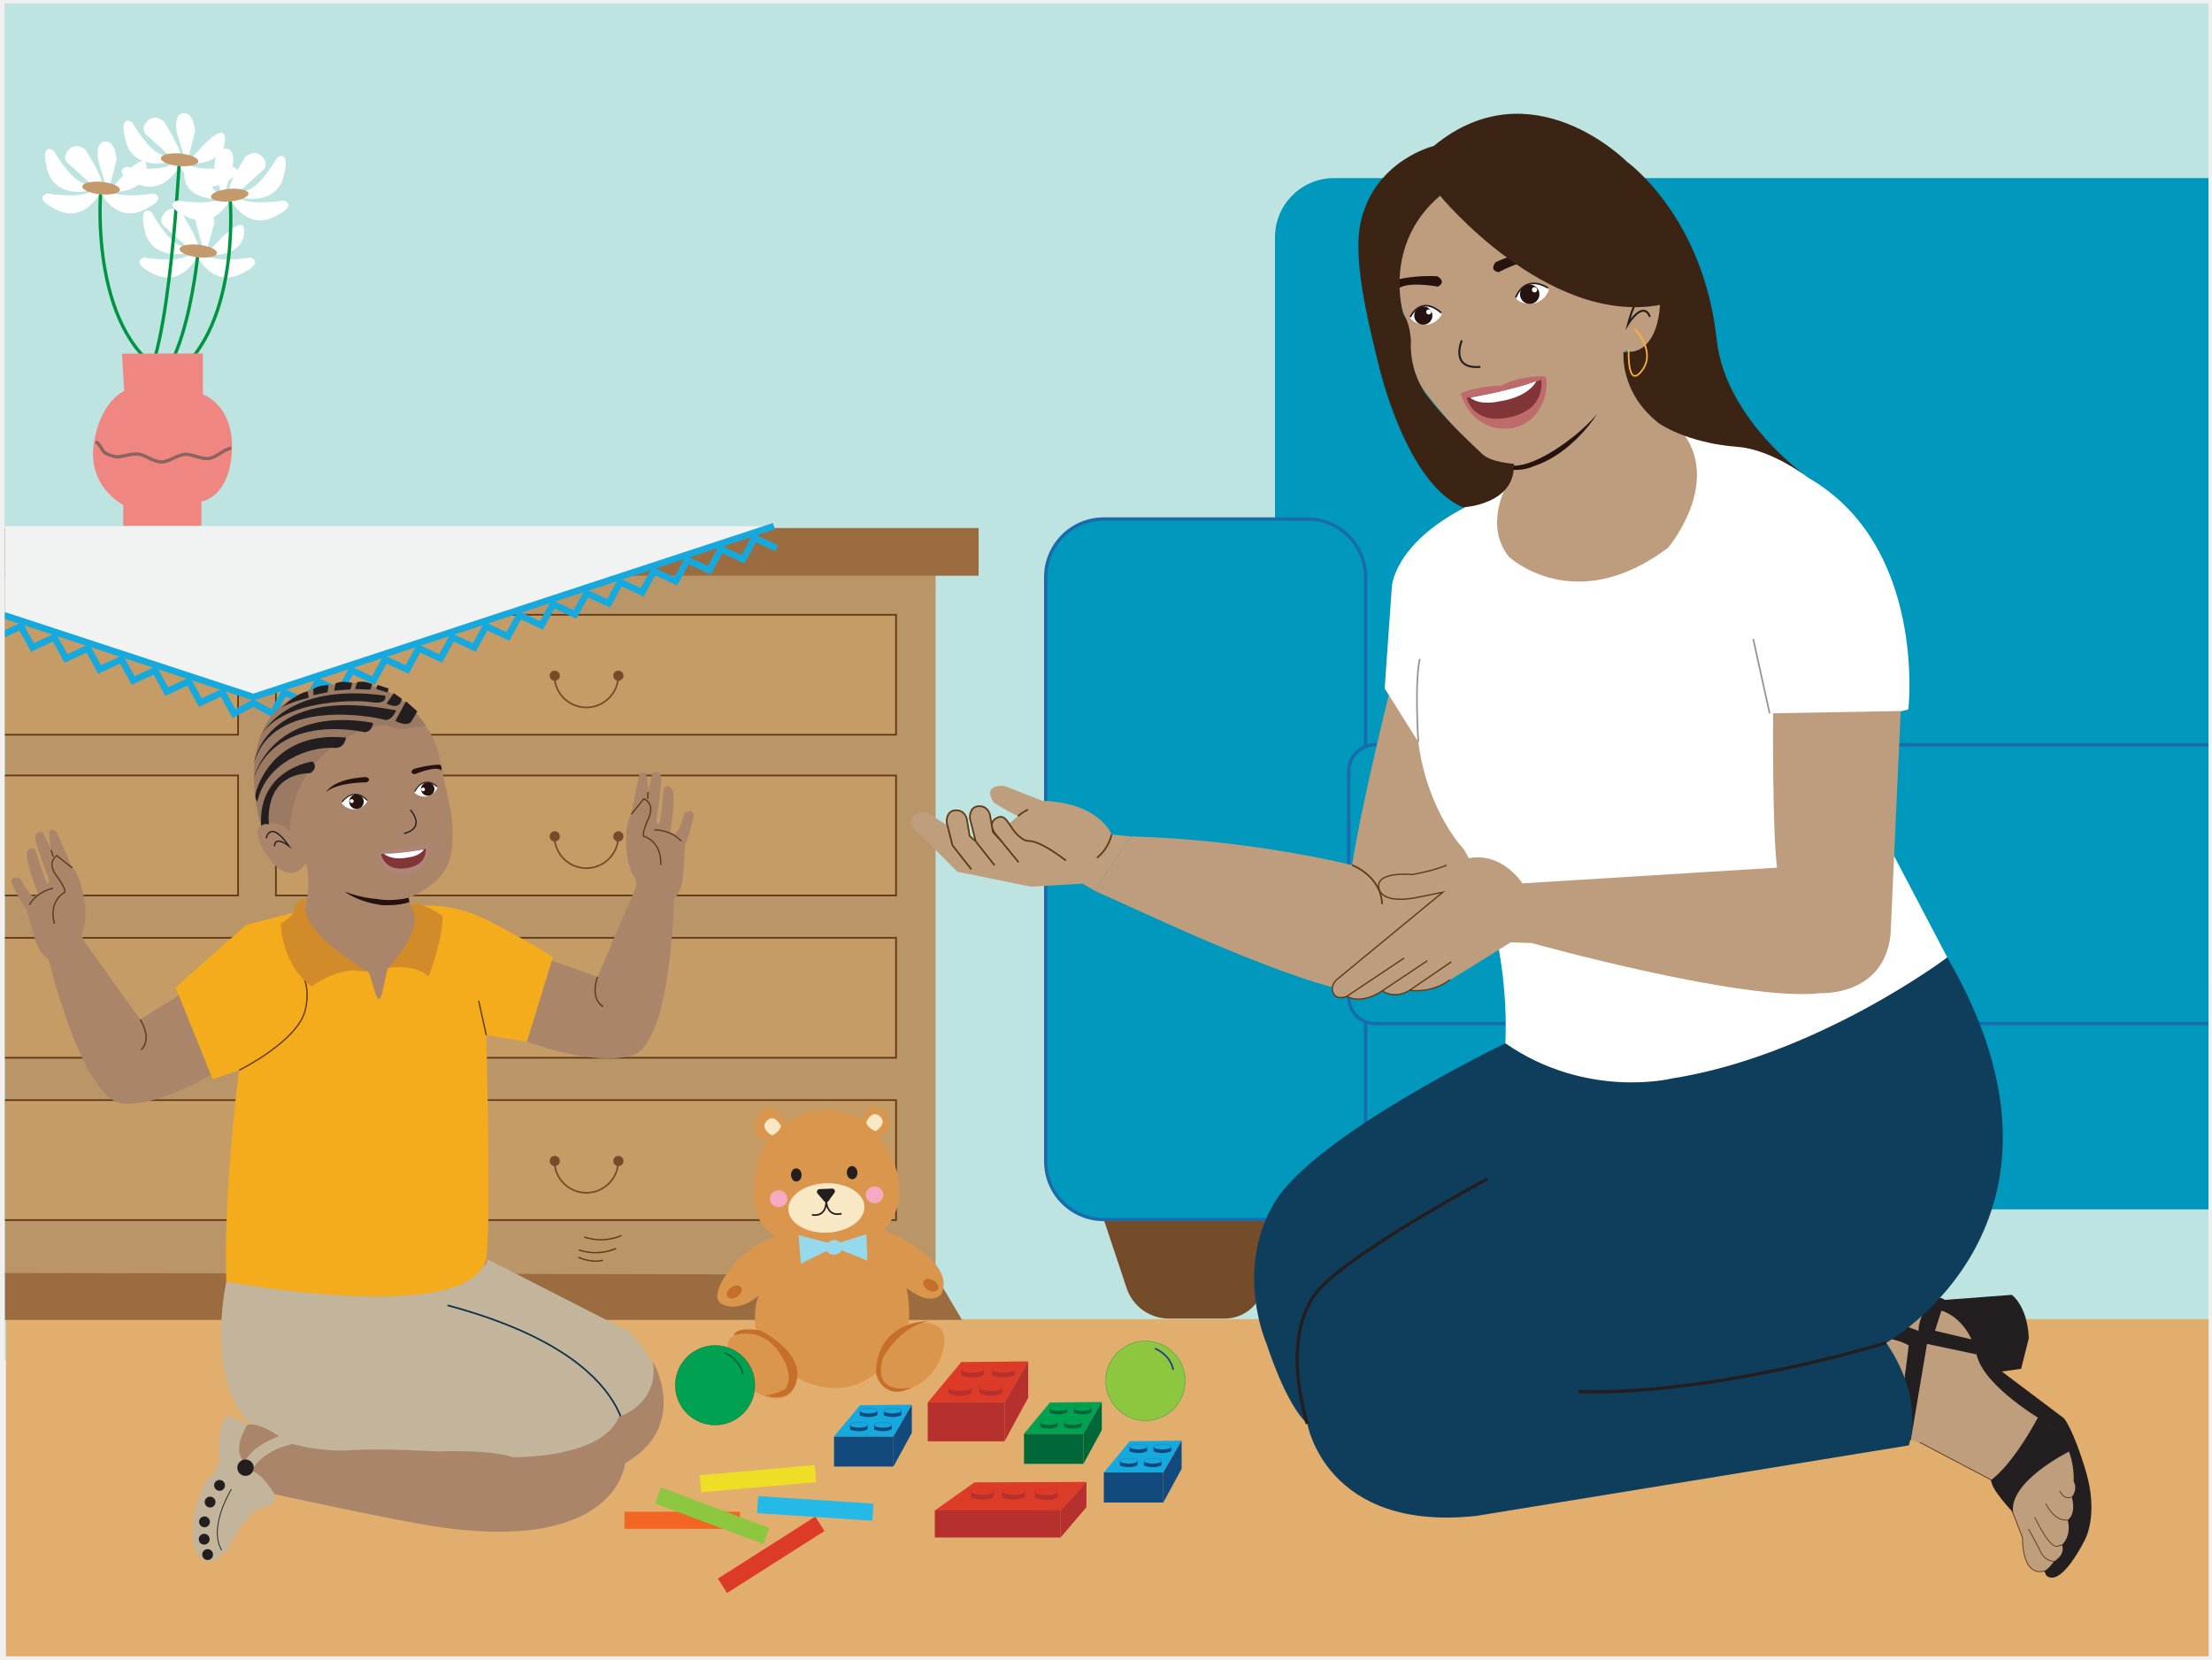
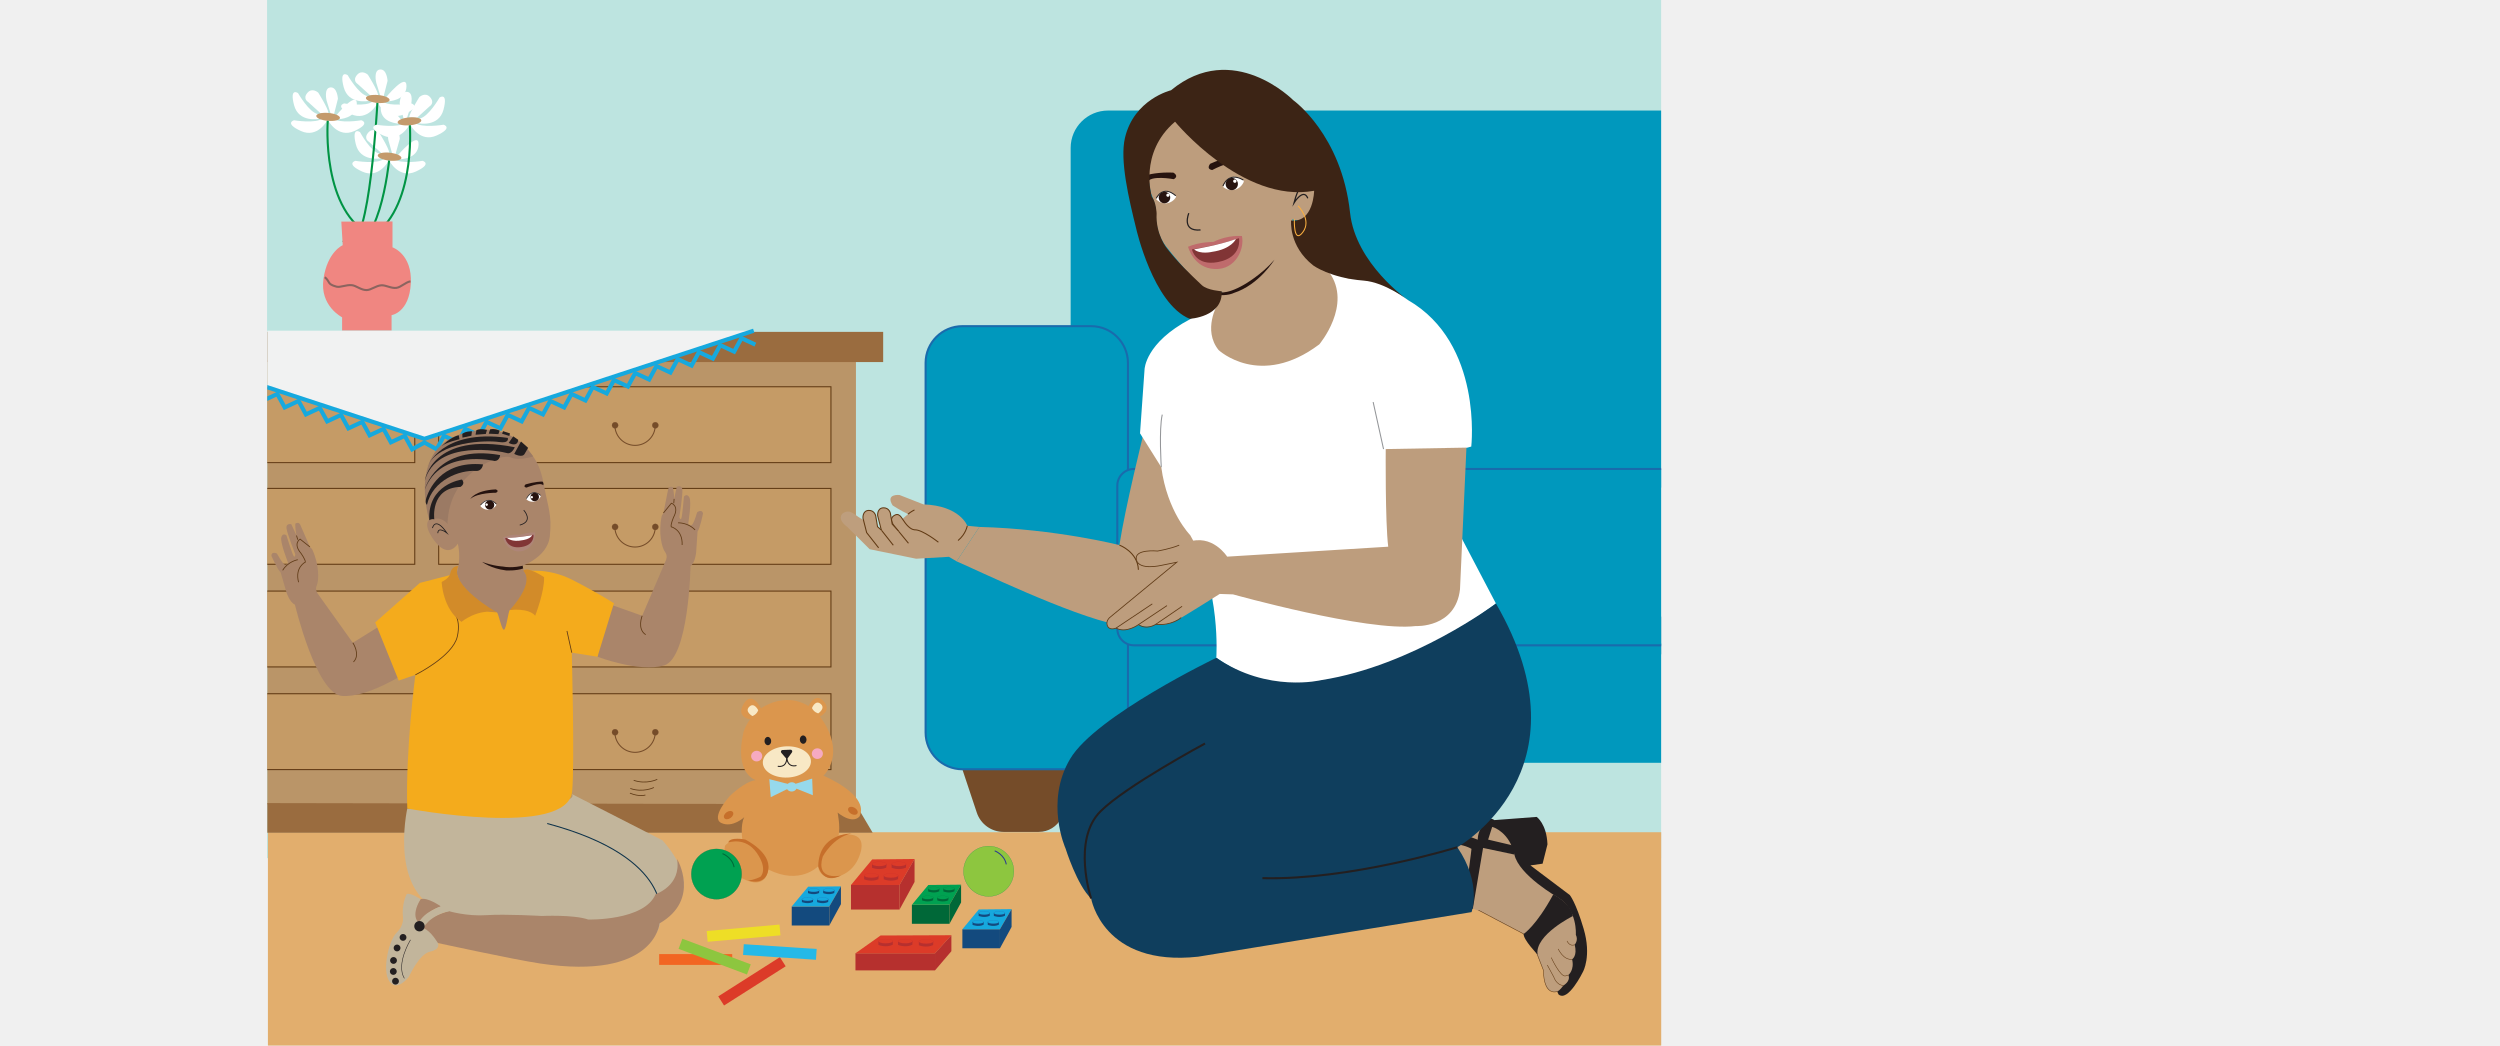
- <svg xmlns="http://www.w3.org/2000/svg" id="Layer_1" data-name="Layer 1" viewBox="252.71 -2.00 1338.52 1004.23">
+ <svg xmlns="http://www.w3.org/2000/svg" id="Layer_1" data-name="Layer 1" viewBox="0 0 2391.61 1000.23">
  <defs>
    <style>
      .cls-1, .cls-2, .cls-3, .cls-4, .cls-5, .cls-6, .cls-7, .cls-8, .cls-9, .cls-10, .cls-11, .cls-12, .cls-13, .cls-14, .cls-15, .cls-16, .cls-17, .cls-18 {
        fill: none;
      }

      .cls-19 {
        clip-path: url(#clippath);
      }

      .cls-2 {
        stroke: #603b17;
      }

      .cls-2, .cls-3 {
        stroke-width: .8px;
      }

      .cls-2, .cls-3, .cls-20, .cls-21, .cls-22, .cls-23, .cls-4, .cls-5, .cls-24, .cls-25, .cls-26, .cls-27, .cls-6, .cls-7, .cls-8, .cls-9, .cls-10, .cls-11, .cls-12, .cls-13, .cls-14, .cls-15, .cls-16, .cls-28, .cls-17, .cls-29, .cls-30, .cls-18 {
        stroke-miterlimit: 10;
      }

      .cls-3, .cls-4, .cls-5, .cls-6, .cls-11, .cls-17 {
        stroke: #231f20;
      }

      .cls-31 {
        fill: #f4ab1c;
      }

      .cls-32 {
        fill: #f8e8c5;
      }

      .cls-33, .cls-21, .cls-28 {
        fill: #00a151;
      }

      .cls-34 {
        fill: #006087;
      }

      .cls-35 {
        fill: #006838;
      }

      .cls-36, .cls-20, .cls-24 {
        fill: #0098bd;
      }

      .cls-37 {
        fill: #eede26;
      }

      .cls-38 {
        fill: #f26522;
      }

      .cls-39 {
        fill: #f6aac1;
      }

      .cls-40 {
        fill: #fff;
      }

      .cls-41 {
        fill: #f1f2f2;
      }

      .cls-42 {
        fill: #f08681;
      }

      .cls-43 {
        fill: #813536;
      }

      .cls-44 {
        fill: #9a6c3f;
      }

      .cls-45 {
        fill: #96d9ec;
      }

      .cls-46 {
        fill: #b6302e;
      }

      .cls-47 {
        fill: #c2b59b;
      }

      .cls-48, .cls-22 {
        fill: #8dc63f;
      }

      .cls-49 {
        fill: #ba9568;
      }

      .cls-50 {
        fill: #ae8578;
      }

      .cls-51, .cls-27 {
        fill: #be9e7d;
      }

      .cls-52 {
        fill: #bde4e0;
      }

      .cls-53, .cls-26 {
        fill: #bd9d7d;
      }

      .cls-54 {
        fill: #aa856a;
      }

      .cls-55 {
        fill: #bf6b6c;
      }

      .cls-56 {
        fill: #c66f2b;
      }

      .cls-57 {
        fill: #d28b29;
      }

      .cls-58 {
        fill: #c49a6c;
      }

      .cls-59 {
        fill: #db964d;
      }

      .cls-60, .cls-30 {
        fill: #dc3b28;
      }

      .cls-61 {
        fill: #e2ae6d;
      }

      .cls-62 {
        fill: #134a7e;
      }

      .cls-63 {
        fill: #231f20;
      }

      .cls-64 {
        fill: #0f3e5d;
      }

      .cls-65, .cls-29 {
        fill: #16a9de;
      }

      .cls-66 {
        fill: #9b7a64;
      }

      .cls-67 {
        fill: #3c2415;
      }

      .cls-68 {
        fill: #25b9e7;
      }

      .cls-69, .cls-23 {
        fill: #754c29;
      }

      .cls-70 {
        fill: #26130f;
      }

      .cls-20, .cls-24 {
        stroke: #196bac;
      }

      .cls-20, .cls-6, .cls-7, .cls-8 {
        stroke-width: 2px;
      }

      .cls-21, .cls-22, .cls-23 {
        stroke-width: .2px;
      }

      .cls-21, .cls-12, .cls-28 {
        stroke: #006838;
      }

      .cls-22, .cls-8 {
        stroke: #009444;
      }

      .cls-23, .cls-16 {
        stroke: #754c29;
      }

      .cls-71 {
        clip-path: url(#clippath-1);
      }

      .cls-4 {
        stroke-width: .7px;
      }

      .cls-5 {
        stroke-linecap: round;
      }

      .cls-5, .cls-18 {
        stroke-width: .5px;
      }

      .cls-25 {
        fill: #c59b66;
      }

      .cls-25, .cls-27, .cls-18 {
        stroke: #603913;
      }

      .cls-26, .cls-13 {
        stroke: #939598;
      }

      .cls-7 {
        stroke: #8b645f;
      }

      .cls-9 {
        stroke: #16a9de;
        stroke-width: 4px;
      }

      .cls-10 {
        stroke: #0c3149;
      }

      .cls-14 {
        stroke: #fbb040;
      }

      .cls-15 {
        stroke: #2b3990;
      }

      .cls-28, .cls-29, .cls-30 {
        stroke-width: .1px;
      }

      .cls-17 {
        stroke-width: 1.2px;
      }

      .cls-29 {
        stroke: #2e3192;
      }

      .cls-30 {
        stroke: #be1e2d;
      }
    </style>
    <clipPath id="clippath">
      <rect class="cls-1" x="255.73" y="302.98" width="602.68" height="507.35" />
    </clipPath>
    <clipPath id="clippath-1">
      <rect class="cls-1" x="828.92" y="62.09" width="760.18" height="758.85" />
    </clipPath>
  </defs>
  <rect class="cls-52" x="255.49" width="1333.62" height="820.94" />
  <rect class="cls-61" x="256.3" y="796.14" width="1332.89" height="204.09" />
  <rect class="cls-1" x="540.79" y="315.62" width="309.87" height="481.03" />
  <g class="cls-19">
    <g>
      <rect class="cls-49" x=".19" y="344.58" width="818.64" height="424.83" />
      <rect class="cls-44" x="0" y="317.5" width="844.88" height="28.86" />
      <polygon class="cls-44" points=".04 796.65 834.86 796.65 818.67 769.29 .04 767.79 .04 796.65" />
      <rect class="cls-25" x="21.53" y="369.99" width="375.25" height="72.58" />
      <path class="cls-16" d="M228.72,406.73c0,10.68-8.66,19.33-19.33,19.33-10.68,0-19.33-8.66-19.33-19.33" />
      <circle class="cls-23" cx="190.26" cy="406.83" r="2.98" />
      <circle class="cls-23" cx="228.76" cy="406.83" r="2.98" />
      <rect class="cls-25" x="419.67" y="369.99" width="375.25" height="72.58" />
      <path class="cls-16" d="M626.86,406.73c0,10.68-8.66,19.33-19.33,19.33-10.68,0-19.33-8.66-19.33-19.33" />
      <circle class="cls-23" cx="588.4" cy="406.83" r="2.98" />
      <path class="cls-23" d="M629.88,406.83c0,1.64-1.33,2.98-2.98,2.98s-2.98-1.33-2.98-2.98c0-1.64,1.33-2.98,2.98-2.98s2.98,1.33,2.98,2.98Z" />
      <rect class="cls-25" x="21.53" y="467.24" width="375.25" height="72.58" />
      <path class="cls-16" d="M228.72,503.98c0,10.68-8.66,19.33-19.33,19.33-10.68,0-19.33-8.66-19.33-19.33" />
      <path class="cls-23" d="M193.23,504.07c0,1.64-1.33,2.98-2.98,2.98s-2.98-1.33-2.98-2.98c0-1.64,1.33-2.98,2.98-2.98,1.64,0,2.98,1.33,2.98,2.98Z" />
      <path class="cls-23" d="M231.73,504.07c0,1.64-1.33,2.98-2.98,2.98-1.64,0-2.98-1.33-2.98-2.98,0-1.64,1.33-2.98,2.98-2.98s2.98,1.33,2.98,2.98Z" />
      <rect class="cls-25" x="419.67" y="467.24" width="375.25" height="72.58" />
      <path class="cls-16" d="M626.86,503.98c0,10.68-8.66,19.33-19.33,19.33-10.68,0-19.33-8.66-19.33-19.33" />
      <path class="cls-23" d="M591.37,504.07c0,1.64-1.33,2.98-2.98,2.98-1.64,0-2.98-1.33-2.98-2.98,0-1.64,1.33-2.98,2.98-2.98s2.98,1.33,2.98,2.98Z" />
      <circle class="cls-23" cx="626.9" cy="504.07" r="2.98" />
      <rect class="cls-25" x="21.53" y="565.45" width="375.25" height="72.58" />
      <path class="cls-16" d="M228.72,602.19c0,10.68-8.66,19.33-19.33,19.33s-19.33-8.66-19.33-19.33" />
      <circle class="cls-23" cx="190.26" cy="602.28" r="2.98" />
      <path class="cls-23" d="M231.73,602.28c0,1.64-1.33,2.98-2.98,2.98-1.64,0-2.98-1.33-2.98-2.98s1.33-2.98,2.98-2.98,2.98,1.33,2.98,2.98Z" />
      <rect class="cls-25" x="419.67" y="565.45" width="375.25" height="72.58" />
      <path class="cls-16" d="M626.86,602.19c0,10.68-8.66,19.33-19.33,19.33-10.68,0-19.33-8.66-19.33-19.33" />
      <path class="cls-23" d="M591.37,602.28c0,1.64-1.33,2.98-2.98,2.98s-2.98-1.33-2.98-2.98,1.33-2.98,2.98-2.98,2.98,1.33,2.98,2.98Z" />
      <circle class="cls-23" cx="626.9" cy="602.28" r="2.98" />
      <rect class="cls-25" x="21.53" y="663.65" width="375.25" height="72.58" />
      <path class="cls-16" d="M228.72,700.39c0,10.68-8.66,19.33-19.33,19.33s-19.33-8.66-19.33-19.33" />
      <circle class="cls-23" cx="190.26" cy="700.49" r="2.98" />
      <path class="cls-23" d="M231.73,700.49c0,1.64-1.33,2.98-2.98,2.98-1.64,0-2.98-1.33-2.98-2.98,0-1.64,1.33-2.98,2.98-2.98,1.64,0,2.98,1.33,2.98,2.98Z" />
      <rect class="cls-25" x="419.67" y="663.65" width="375.25" height="72.58" />
      <path class="cls-16" d="M626.86,700.39c0,10.68-8.66,19.33-19.33,19.33-10.68,0-19.33-8.66-19.33-19.33" />
      <path class="cls-23" d="M591.37,700.49c0,1.64-1.33,2.98-2.98,2.98s-2.98-1.33-2.98-2.98,1.33-2.98,2.98-2.98,2.98,1.33,2.98,2.98Z" />
      <path class="cls-23" d="M629.88,700.49c0,1.64-1.33,2.98-2.98,2.98-1.64,0-2.98-1.33-2.98-2.98s1.33-2.98,2.98-2.98c1.64,0,2.98,1.33,2.98,2.98Z" />
    </g>
    <polygon class="cls-41" points="405.99 419.79 90.94 316.35 721.05 316.35 405.99 419.79" />
    <polyline class="cls-9" points="721.05 316.35 405.99 419.79 90.94 316.35" />
    <polyline class="cls-9" points="722.61 329.69 709.33 323.52 702.29 336.36 689.01 330.2 681.96 343.03 668.68 336.87 661.64 349.71 648.36 343.54 641.32 356.38 628.03 350.21 620.99 363.05 607.71 356.89 600.67 369.72 587.39 363.56 580.35 376.39 567.07 370.23 560.03 383.07 546.75 376.9 539.7 389.74 526.42 383.58 519.38 396.41 506.1 390.25 499.05 403.09 485.77 396.92 478.72 409.76 465.44 403.6 458.4 416.44 445.11 410.27 438.06 423.11 424.78 416.95 417.73 429.79 405.99 423.38 394.27 429.79 387.23 416.95 373.95 423.12 366.91 410.28 353.63 416.45 346.58 403.61 333.3 409.77 326.26 396.94 312.98 403.1 305.93 390.26 292.65 396.43 285.62 383.59 272.34 389.76 265.3 376.92 252.01 383.09 244.97 370.25 231.69 376.41 224.65 363.58 211.37 369.74 204.32 356.9 191.04 363.07 183.99 350.23 170.71 356.39 163.66 343.55 150.38 349.72 143.34 336.88 130.06 343.04 123.01 330.2 109.72 336.37 102.67 323.53 89.38 329.69" />
  </g>
  <g>
    <rect class="cls-46" x="814.1" y="846.57" width="46.45" height="23.54" />
    <polygon class="cls-60" points="814.1 846.6 860.55 846.6 874.9 821.74 834.39 822.15 814.1 846.6" />
    <polygon class="cls-46" points="860.55 846.57 874.9 821.74 874.9 843.73 860.55 870.11 860.55 846.57" />
    <path class="cls-46" d="M826.65,837.64v3.55s6.98,3.02,13.69-.11l.17-3.44h-13.87Z" />
    <ellipse class="cls-30" cx="833.58" cy="837.64" rx="6.93" ry="2.1" />
    <path class="cls-46" d="M845.43,837.64v3.55s6.98,3.02,13.69-.11l.17-3.44h-13.87Z" />
    <ellipse class="cls-30" cx="852.36" cy="837.64" rx="6.93" ry="2.1" />
    <path class="cls-46" d="M834.2,826.56v3.55s6.98,3.02,13.69-.11l.17-3.44h-13.87Z" />
    <ellipse class="cls-30" cx="841.13" cy="826.56" rx="6.93" ry="2.1" />
    <path class="cls-46" d="M852.98,826.56v3.55s6.98,3.02,13.69-.11l.17-3.44h-13.87Z" />
    <ellipse class="cls-30" cx="859.92" cy="826.56" rx="6.93" ry="2.1" />
  </g>
  <g>
    <rect class="cls-46" x="818.37" y="911.93" width="76.11" height="16.38" />
    <polygon class="cls-60" points="818.37 911.95 894.48 911.95 910.14 894.66 842.37 894.94 818.37 911.95" />
    <polygon class="cls-46" points="894.48 911.93 910.14 894.66 910.14 909.95 894.48 928.3 894.48 911.93" />
    <path class="cls-46" d="M840.32,900.39v3.55s6.98,3.02,13.69-.11l.17-3.44h-13.87Z" />
    <ellipse class="cls-30" cx="847.25" cy="900.39" rx="6.93" ry="2.1" />
    <path class="cls-46" d="M859.1,900.39v3.55s6.98,3.02,13.69-.11l.17-3.44h-13.87Z" />
    <ellipse class="cls-30" cx="866.03" cy="900.39" rx="6.93" ry="2.1" />
    <path class="cls-46" d="M879,900.7v3.55s6.98,3.02,13.69-.11l.17-3.44h-13.87Z" />
    <ellipse class="cls-30" cx="885.94" cy="900.7" rx="6.93" ry="2.1" />
  </g>
  <g>
    <rect class="cls-62" x="757.41" y="867.15" width="35.96" height="18.22" />
    <polygon class="cls-65" points="757.41 867.17 793.37 867.17 804.48 847.93 773.12 848.24 757.41 867.17" />
    <polygon class="cls-62" points="793.37 867.15 804.48 847.93 804.48 864.95 793.37 885.37 793.37 867.15" />
    <path class="cls-62" d="M767.12,860.24v2.75s5.4,2.34,10.6-.09l.14-2.66h-10.73Z" />
    <ellipse class="cls-29" cx="772.49" cy="860.24" rx="5.37" ry="1.63" />
    <path class="cls-62" d="M781.66,860.24v2.75s5.4,2.34,10.6-.09l.14-2.66h-10.73Z" />
    <ellipse class="cls-29" cx="787.03" cy="860.24" rx="5.37" ry="1.63" />
    <path class="cls-62" d="M772.97,851.65v2.75s5.4,2.34,10.6-.09l.14-2.66h-10.73Z" />
    <ellipse class="cls-29" cx="778.34" cy="851.65" rx="5.37" ry="1.63" />
    <path class="cls-62" d="M787.51,851.65v2.75s5.4,2.34,10.6-.09l.14-2.66h-10.73Z" />
    <ellipse class="cls-29" cx="792.88" cy="851.65" rx="5.37" ry="1.63" />
  </g>
  <g>
    <rect class="cls-62" x="920.65" y="888.94" width="35.96" height="18.22" />
    <polygon class="cls-65" points="920.65 888.95 956.61 888.95 967.73 869.71 936.36 870.03 920.65 888.95" />
    <polygon class="cls-62" points="956.61 888.94 967.73 869.71 967.73 886.73 956.61 907.16 956.61 888.94" />
    <path class="cls-62" d="M930.37,882.02v2.75s5.4,2.34,10.6-.09l.14-2.66h-10.73Z" />
    <ellipse class="cls-29" cx="935.73" cy="882.02" rx="5.37" ry="1.63" />
    <path class="cls-62" d="M944.91,882.02v2.75s5.4,2.34,10.6-.09l.14-2.66h-10.73Z" />
    <ellipse class="cls-29" cx="950.27" cy="882.02" rx="5.37" ry="1.63" />
    <path class="cls-62" d="M936.21,873.44v2.75s5.4,2.34,10.6-.09l.14-2.66h-10.73Z" />
    <ellipse class="cls-29" cx="941.58" cy="873.44" rx="5.37" ry="1.63" />
    <path class="cls-62" d="M950.75,873.44v2.75s5.4,2.34,10.6-.09l.14-2.66h-10.73Z" />
    <ellipse class="cls-29" cx="956.12" cy="873.44" rx="5.37" ry="1.63" />
  </g>
  <g>
    <rect class="cls-35" x="872.35" y="865.52" width="35.96" height="18.22" />
    <polygon class="cls-33" points="872.35 865.54 908.31 865.54 919.42 846.3 888.05 846.61 872.35 865.54" />
    <polygon class="cls-35" points="908.31 865.52 919.42 846.3 919.42 863.32 908.31 883.75 908.31 865.52" />
    <path class="cls-35" d="M882.06,858.61v2.75s5.4,2.34,10.6-.09l.14-2.66h-10.73Z" />
    <ellipse class="cls-28" cx="887.43" cy="858.61" rx="5.37" ry="1.63" />
    <path class="cls-35" d="M896.6,858.61v2.75s5.4,2.34,10.6-.09l.14-2.66h-10.73Z" />
    <ellipse class="cls-28" cx="901.97" cy="858.61" rx="5.37" ry="1.63" />
    <path class="cls-35" d="M887.91,850.03v2.75s5.4,2.34,10.6-.09l.14-2.66h-10.73Z" />
    <ellipse class="cls-28" cx="893.28" cy="850.03" rx="5.37" ry="1.63" />
    <path class="cls-35" d="M902.45,850.03v2.75s5.4,2.34,10.6-.09l.14-2.66h-10.73Z" />
    <ellipse class="cls-28" cx="907.82" cy="850.03" rx="5.37" ry="1.63" />
  </g>
  <g>
    <circle class="cls-22" cx="945.82" cy="833.5" r="24.05" />
    <path class="cls-15" d="M951.57,813.96s9.24,3.33,11.09,12.94" />
  </g>
  <rect class="cls-38" x="630.57" y="912.72" width="69.89" height="10.35" />
  <rect class="cls-60" x="684.41" y="933.6" width="69.89" height="10.35" transform="translate(-391.53 532.95) rotate(-32.47)" />
  <rect class="cls-37" x="676.4" y="887.53" width="69.89" height="10.35" transform="translate(-75.83 66.09) rotate(-5.05)" />
  <rect class="cls-48" x="648.7" y="909.97" width="69.89" height="10.35" transform="translate(364.58 -181.69) rotate(20.54)" />
  <rect class="cls-68" x="711.14" y="905.51" width="69.89" height="10.35" transform="translate(61.3 -46.95) rotate(3.76)" />
  <g class="cls-71">
    <g>
      <rect class="cls-34" x="1044.39" y="589.87" width="1181.5" height="36.15" />
      <path class="cls-36" d="M1059.98,105.75h543.85c19.72,0,35.74,16.01,35.74,35.74V466.06c0,.21-.17,.38-.38,.38h-579.21c-19.72,0-35.74-16.01-35.74-35.74V141.49c0-19.72,16.01-35.74,35.74-35.74Z" />
      <rect class="cls-36" x="1068.87" y="615.4" width="1138.02" height="114.36" rx="15.96" ry="15.96" />
      <path class="cls-69" d="M993.79,795.84h-33.77c-11.6,0-21.9-7.42-25.57-18.43l-13.89-41.66h118.16l-23.38,46.76c-4.08,8.17-12.43,13.32-21.56,13.32Z" />
      <path class="cls-36" d="M1675.09,105.75h579.51s.08,.03,.08,.08V430.71c0,19.72-16.01,35.74-35.74,35.74h-543.85c-19.72,0-35.74-16.01-35.74-35.74V141.49c0-19.72,16.01-35.74,35.74-35.74Z" transform="translate(3894.04 572.19) rotate(-180)" />
      <path class="cls-69" d="M2285.14,795.84h33.77c11.6,0,21.9-7.42,25.57-18.43l13.89-41.66h-118.16s23.38,46.76,23.38,46.76c4.08,8.17,12.43,13.32,21.56,13.32Z" />
      <rect class="cls-24" x="2197.57" y="312.03" width="193.55" height="423.87" rx="35.2" ry="35.2" />
      <rect class="cls-20" x="885.48" y="312.03" width="193.55" height="423.87" rx="35.2" ry="35.2" transform="translate(1964.51 1047.93) rotate(-180)" />
      <rect class="cls-20" x="1068.87" y="448.62" width="570.71" height="168.72" rx="15.96" ry="15.96" />
      <rect class="cls-24" x="1639.36" y="448.62" width="570.71" height="168.72" rx="15.96" ry="15.96" transform="translate(3849.42 1065.95) rotate(-180)" />
      <line class="cls-24" x1="1639.36" y1="161.7" x2="1639.36" y2="473.6" />
    </g>
  </g>
  <g>
    <path class="cls-59" d="M723.02,746.29s-21.23-5.75-11.61-46.58c0,0,3.15-8.68,6.53-11.54,0,0-14.46-1.75-6.44-14.91s16.51,4.39,16.51,4.39c0,0,22.28-16.46,45.41-2.23,0,0,6.44-13.87,14.6-4.48,8.16,9.39-3.69,14.54-3.69,14.54,0,0,26.16,31.22,3.47,56.64,0,0,43.9,18.05,34.62,38.65,0,0-5.48,8.78-21.14-3.42,0,0,2.9,13.88,.9,22.13,0,0,28.07-7.75,20.9,16.65-7.18,24.4-29.76,23.76-29.76,23.76,0,0-10.2-2.31-10.57-11.24,0,0-17.52,18.6-47.71,3.1,0,0-1.49,20.67-24.53,8.77-23.04-11.9-16.84-31.59-16.84-31.59,0,0,5.56-6.84,16.49-5.72,0,0-2.12-13.91,1.85-21.46,0,0-11.24,10.57-21.94,5.56-10.7-5.01,7.91-25.6,7.91-25.6,0,0,14.2-14.19,25.04-15.41Z" />
    <path class="cls-56" d="M814.54,797.41s-31.14-.68-31.79,31.23c0,0,3.85,18.12,22.14,8.82,0,0-25.03,6.07-17.84-17.94,0,0,9.74-18.67,27.49-22.12Z" />
    <path class="cls-56" d="M715.64,842.26s16.98,6.31,19.41-10.51-22.16-28.66-22.16-28.66c0,0-14.9-2.9-16.21,2.99,0,0,16.09-6.1,27.23,9.78,11.14,15.88,3.65,22.8,3.65,22.8,0,0-6.09,3.36-11.91,3.59Z" />
    <ellipse class="cls-56" cx="815.92" cy="775.67" rx="3.34" ry="5.01" transform="translate(-265.45 1088.77) rotate(-59.7)" />
    <ellipse class="cls-56" cx="697.01" cy="779.78" rx="5.01" ry="3.34" transform="translate(-321 539.9) rotate(-34.95)" />
    <ellipse class="cls-45" cx="757.43" cy="752.71" rx="4.98" ry="4.43" transform="translate(-29.9 31.34) rotate(-2.32)" />
    <polygon class="cls-45" points="735.97 745.38 737.34 762.61 757.43 752.71 777.59 760.75 776.95 744.83 757.47 750.93 735.97 745.38" />
    <ellipse class="cls-32" cx="752.81" cy="728.85" rx="23.03" ry="14.95" transform="translate(-28.94 31.13) rotate(-2.32)" />
    <ellipse class="cls-39" cx="781.96" cy="720.91" rx="5.31" ry="5.09" transform="translate(-28.59 32.3) rotate(-2.32)" />
    <ellipse class="cls-39" cx="723.93" cy="723.27" rx="5.31" ry="5.09" transform="translate(-28.74 29.95) rotate(-2.32)" />
    <ellipse class="cls-63" cx="734.6" cy="708.87" rx="3.21" ry="3.99" transform="translate(-28.14 30.37) rotate(-2.32)" />
    <ellipse class="cls-63" cx="768.4" cy="707.5" rx="3.21" ry="3.99" transform="translate(-28.06 31.74) rotate(-2.32)" />
    <path class="cls-32" d="M776.77,677.35s3.18-8.29,8.28-4c5.1,4.3-2.31,9.1-2.31,9.1,0,0-4.12-.96-5.98-5.11Z" />
    <path class="cls-32" d="M725.35,679.43s-3.84-8.01-8.58-3.31c-4.74,4.7,3.04,8.89,3.04,8.89,0,0,4.03-1.29,5.54-5.57Z" />
    <path class="cls-63" d="M754,724.76l3.62-5c.79-1.1-.03-2.63-1.38-2.57l-7.63,.31c-1.35,.05-2.05,1.65-1.17,2.67l4.01,4.69c.68,.8,1.93,.75,2.55-.1Z" />
    <path class="cls-11" d="M744.04,733.03s8.4,2.17,8.65-8" />
    <path class="cls-11" d="M761.95,732.31s-8.2,2.84-9.27-7.28" />
  </g>
  <g>
    <circle class="cls-21" cx="685.42" cy="836.18" r="24.05" />
    <path class="cls-12" d="M691.18,816.64s9.24,3.33,11.09,12.94" />
  </g>
  <g>
    <path class="cls-40" d="M361.04,98.9s-9.21,17.69-25.35,10.27c-16.14-7.42-6.52-10.25-6.52-10.25,0,0,21.21,3.65,27.72-2.04" />
    <path class="cls-40" d="M361.69,98.9s9.21,17.69,25.35,10.27c16.14-7.42,6.52-10.25,6.52-10.25,0,0-21.21,3.65-27.72-2.04" />
    <path class="cls-40" d="M352.82,96.51s-19.52,4.1-24.02-13.09c-4.51-17.18,3.78-11.54,3.78-11.54,0,0,10.63,18.71,19.16,20.13" />
    <path class="cls-40" d="M354.13,91.18l-12.06-10.91s-5.2-3.06-.54-8.58c4.66-5.51,10.4-.2,10.4-.2,0,0,9.16,14.43,9.79,19.41" />
    <path class="cls-40" d="M366.95,92.33l3.81-14.96s-.58-11.49-7.19-10.89c-6.61,.59-3.62,12.7-3.62,12.7l4.02,12.97" />
    <path class="cls-40" d="M371.44,96.86s17.16-.36,17.42-14.33c.26-13.97-20.01,11.09-20.01,11.09" />
    <ellipse class="cls-58" cx="361.37" cy="94.68" rx="3.79" ry="11.38" transform="translate(234.75 446.14) rotate(-84.87)" />
    <path class="cls-40" d="M305.33,113.66s-19.52,4.1-24.02-13.09c-4.51-17.18,3.78-11.54,3.78-11.54,0,0,10.63,18.71,19.16,20.13" />
    <path class="cls-40" d="M313.12,115.02s-9.21,17.69-25.35,10.27-6.52-10.25-6.52-10.25c0,0,21.21,3.65,27.72-2.04" />
    <path class="cls-40" d="M313.78,115.02s9.21,17.69,25.35,10.27c16.14-7.42,6.52-10.25,6.52-10.25,0,0-21.21,3.65-27.72-2.04" />
    <path class="cls-40" d="M371.79,153.83s-9.21,17.69-25.35,10.27c-16.14-7.42-6.52-10.25-6.52-10.25,0,0,21.21,3.65,27.72-2.04" />
    <path class="cls-40" d="M372.45,153.83s9.21,17.69,25.35,10.27c16.14-7.42,6.52-10.25,6.52-10.25,0,0-21.21,3.65-27.72-2.04" />
    <path class="cls-40" d="M306.65,108.33l-12.06-10.91s-5.2-3.06-.54-8.58c4.66-5.51,10.4-.2,10.4-.2,0,0,9.16,14.43,9.79,19.41" />
    <path class="cls-40" d="M364.82,146.43l-12.06-10.91s-5.2-3.06-.54-8.58c4.66-5.51,10.4-.2,10.4-.2,0,0,9.16,14.43,9.79,19.41" />
    <path class="cls-40" d="M319.46,109.48l3.81-14.96s-.58-11.49-7.19-10.89c-6.61,.59-3.62,12.7-3.62,12.7l4.02,12.97" />
    <path class="cls-40" d="M323.96,114.01s17.16-.36,17.42-14.33c.26-13.97-20.01,11.09-20.01,11.09" />
    <ellipse class="cls-58" cx="313.89" cy="111.83" rx="3.79" ry="11.38" transform="translate(174.43 414.46) rotate(-84.87)" />
    <path class="cls-40" d="M364.06,151.5s-19.61,3.64-23.71-13.65c-4.1-17.28,4.06-11.45,4.06-11.45,0,0,10.19,18.95,18.68,20.58" />
    <path class="cls-40" d="M378.29,147.66l4.17-14.86s-.31-11.5-6.93-11.06-3.92,12.61-3.92,12.61l3.71,13.06" />
    <path class="cls-40" d="M382.67,152.29s17.17,.05,17.76-13.91c.59-13.96-20.27,10.61-20.27,10.61" />
    <ellipse class="cls-58" cx="372.66" cy="149.87" rx="3.79" ry="11.38" transform="translate(181.65 503.22) rotate(-83.51)" />
    <path class="cls-8" d="M372.23,153.64s-9.94,99.06-44.15,76.52" />
    <path class="cls-8" d="M361.03,98.46s-7.59,140.96-26.51,132.11" />
    <path class="cls-8" d="M313.55,115.61s-6.82,87.91,43.89,110.85c0,0,4.35,1.96,8.47-2.47" />
    <path class="cls-40" d="M400.28,117.91s19.52,4.1,24.02-13.09c4.51-17.18-3.78-11.54-3.78-11.54,0,0-10.63,18.71-19.16,20.13" />
    <path class="cls-40" d="M392.49,119.28s9.21,17.69,25.35,10.27c16.14-7.42,6.52-10.25,6.52-10.25,0,0-21.21,3.65-27.72-2.04" />
    <path class="cls-40" d="M391.83,119.28s-9.21,17.69-25.35,10.27-6.52-10.25-6.52-10.25c0,0,21.21,3.65,27.72-2.04" />
    <path class="cls-40" d="M398.96,112.59l12.06-10.91s5.2-3.06,.54-8.58c-4.66-5.51-10.4-.2-10.4-.2,0,0-9.16,14.43-9.79,19.41" />
    <path class="cls-40" d="M386.15,113.74l-3.81-14.96s.58-11.49,7.19-10.89c6.61,.59,3.62,12.7,3.62,12.7l-4.02,12.97" />
    <path class="cls-40" d="M381.65,118.26s-17.16-.36-17.42-14.33c-.26-13.97,20.01,11.09,20.01,11.09" />
    <ellipse class="cls-58" cx="391.72" cy="116.09" rx="11.38" ry="3.79" transform="translate(-8.81 35.5) rotate(-5.13)" />
    <path class="cls-8" d="M392.06,119.86s6.82,87.91-43.89,110.85c0,0-4.35,1.96-8.47-2.47" />
    <path class="cls-42" d="M326.52,211.98l48.96-.1v24.73s18.99,6.43,17.53,34.48c-1.46,28.05-18.41,30.39-18.41,30.39v14.61h-47.33v-12.56s-21.62-10.81-17.82-36.82,18.41-32.14,18.41-32.14l-1.34-22.59Z" />
    <path class="cls-7" d="M310.74,265.18c5.44,4.57,1.85,6.53,11.18,9.05,3.72,1,9.07-2.01,14.72-1.41,4.16,.44,8.67,4.69,13.99,4.69,4.33,0,8.9-4.17,14.06-4.57,4.4-.34,9.53,3.13,14.57,2.44,4.42-.61,8.46-5.32,13.4-6.24" />
  </g>
  <g>
    <g>
      <path class="cls-63" d="M1418.28,788.78s3.15-5.73,11.29-4.23l40.5-3.07s9.51,6.58,10.31,26.27l-4.66,18.48-11.65,1.64,37.66,28.36s5.63,6.54,13.24,32.24c7.78,26.27-.6,41.14-.6,41.14,0,0-14.4,29.62-23.44,21.65l-72.63-162.48Z" />
      <path class="cls-51" d="M1376.36,867.34c-45.22,5.83-101.35,23.19-101.35,23.19,0,0-39.79-67.96-9.63-79.35,30.16-11.39,82.22-3.92,82.22-3.92,34.23,1.75,46.61-7.67,46.61-7.67,18.55-13.98,34.48-8.15,34.48-8.15,0,0,15.37,4.78,20.04,26.05,4.35,19.83,41.48,40.92,41.48,40.92,19.17,11.55,17.3,35.83,17.3,35.83,2.73,5.37-1.14,9.51-1.14,9.51,2.91,10.83-2.45,13.93-2.45,13.93,2.53,10.12-3.5,15.06-3.5,15.06,2.39,6.11-4.77,10-4.77,10-6.27,8.59-8.53,6.48-13.7,4.47-5.17-2.01-5.39-18.85-5.39-18.85l-9.64-22.53-9.3-12.38-25.71-13.12c-12.04-7.62-22.93-11.02-22.93-11.02l-32.62-1.98Z" />
      <path class="cls-18" d="M1480.22,923.2l6.2,11.43s2.43,7.82,9.24,8.12" />
      <path class="cls-18" d="M1483.98,916.04s8.89,19.24,13.83,17.55l2.61-.84" />
      <path class="cls-18" d="M1490.65,907.78s4.96,11.02,13.28,9.91" />
      <path class="cls-18" d="M1499.08,900.12s2.37,5.76,7.3,3.64" />
      <path class="cls-63" d="M1448.19,808.99l-24.58-5.78,5.95-18.66s-6-5.1-11.29,4.23c-5.29,9.33-4.56,14.51-4.56,14.51l-16.72-6.22s-13.32,3.86-13.24,9.13c0,0,15.99,1.05,23.93,5.87,0,0-3.3,31.11-8.89,56.98l10.17,.28,9.81-58.16,29.94,6.34-.54-8.51Z" />
      <path class="cls-18" d="M1414.37,870.7l43.25,22.76,12.08,17.16,6.87,17.76s-.79,23.91,13.38,20.2" />
      <path class="cls-63" d="M1457.63,893.46s12.09-7.85,28.32-37.86c0,0,16.99,8.45,18.72,20.75,0,0-36.45,18-33.8,36.77,0,0-13.81-14.3-13.25-19.66Z" />
      <line class="cls-18" x1="1325.07" y1="876.23" x2="1287.08" y2="887.23" />
    </g>
    <path class="cls-53" d="M1178.04,443.58l-34.65,85.56c-13,83.88-74.43,68.52-74.43,68.52-45.09-8.91-135.78-53-153.84-60.64l21.81-32.93c73.11,1.9,133.95,17.37,133.95,17.37,5.76-37.22,22.89-105.74,22.89-105.74" />
    <path class="cls-53" d="M1234.81,209.77s23.83,49.16,58.71,51.54c0,0-4.03,128.53-96.02,141.84,0,0-70.92-10.78-39.24-104.67,0,0,9.55-5.73,9.38-17.36" />
    <path class="cls-53" d="M1234.27,175.88s-19.14-84.46-96.33-76.55c0,0-54.2,10.13-36.68,86.08,0,0,5.24,11.73,4.38,18.64,0,0-1.14,17.55,9.95,31.82,16.61,21.37,31.66,36.11,31.66,36.11,0,0,9.46,9.93,28.44,6.67,0,0,13.24-2.83,28.18-16.82,0,0,39.25-27.36,32.42-52.13,0,0,21.02,9.02,23.9-22.3,0,0-.3-42.56-25.93-11.53h.01Z" />
    <path class="cls-70" d="M1159.64,162.67s24.15-13.26,37.71-7.21c0,0-11.55-11.7-39.59,1.19,0,0-4.39,4.97,1.89,6.02Z" />
    <path class="cls-70" d="M1096.41,168.26c.36-1.45,13.53-3.78,26.02-3.12,0,0,5.92,3.01,.47,6.29,0,0-23.05-4.33-25.41,3.28,0,0-1.95-2.86-1.07-6.45h-.01Z" />
    <path class="cls-17" d="M1137.28,203.94s-7.55,17.7,11.2,16.04" />
    <path class="cls-17" d="M1256.05,179.47s-10.03-16.38-18.16,14.61c0,0,9.12-14.74,13.21-4.38" />
    <path class="cls-70" d="M1164.45,278.97s6.88,4.28,25.81-6.73c0,0,16.62-9.33,28.91-23.79,0,0-14.51,23.96-38.84,31.8,0,0-6.27,3.25-16.32,1.69,0,0,1.41-.43,.45-2.97h0Z" />
    <path class="cls-55" d="M1188.1,225.81s-13.19-1.47-27.22,5.59c0,0-13.31-.11-24.36,4.65,0,0,5.24,20.45,25.52,21.32,20.29,.87,28.73-19.54,26.06-31.55h0Z" />
    <path class="cls-43" d="M1185.27,227.87s3.69,18.28-20.12,22.83c-21.63,4.13-24.91-12.13-24.91-12.13,0,0,24.57-3.56,45.03-10.7h0Z" />
    <path class="cls-40" d="M1182.37,228.69s-4.28,9.6-22.87,12.24c0,0-11.25,2.75-17.17-2.39,0,0,23.84-4.02,40.04-9.85h0Z" />
    <g>
      <path class="cls-40" d="M1189.81,173.26s-.08-.57-.58-.97c-1.63-1.34-5.26-3.76-10.28-2.99-5.62,.86-7.91,6.61-8.68,8.66-.13,.35-.07,.64-.07,.64,0,0,.02,.32,.25,.5,1.05,.9,4.49,3.36,9.83,2.63,3.18-.43,7.37-2.82,9.46-7.54,.15-.33,.11-.71,.06-.92h0Z" />
      <circle class="cls-70" cx="1178.36" cy="176.04" r="5.88" />
      <circle class="cls-40" cx="1181.3" cy="173.3" r="1.61" transform="translate(-9.79 90.73) rotate(-4.38)" />
      <path class="cls-11" d="M1169.93,178.02s4.79-14.47,19.51-5.8" />
    </g>
    <g>
      <path class="cls-40" d="M1125.04,188.03s0-.54-.4-.98c-1.32-1.48-4.36-4.25-9.13-4.26-5.35,0-8.3,5.02-9.31,6.81-.18,.3-.16,.58-.16,.58,0,0-.02,.3,.16,.51,.85,.99,3.7,3.76,8.77,3.84,3.01,.05,7.25-1.57,9.88-5.66,.18-.28,.2-.65,.19-.85h0Z" />
      <circle class="cls-70" cx="1113.99" cy="188.96" r="5.51" transform="translate(-11.18 85.63) rotate(-4.38)" />
      <circle class="cls-40" cx="1117.28" cy="186.72" r="1.54" transform="translate(-11 85.88) rotate(-4.38)" />
      <path class="cls-11" d="M1106.1,189.79s6.11-13.53,18.7-2.52" />
    </g>
    <path class="cls-40" d="M1290.84,266.74s20.37-6.79,56.16,20.37c71.8,41.39,60.48,140.09,60.48,140.09,0,0-19.75,6.79-53.42,3.35l77,146.78s-94.15,74.51-200.43,77.63c0,0-29.96,.21-67.06-25.68,0,0,4.77-65.64-24.98-117.34,0,0-21.98-22.25-27.65-65l-20.34-32.41,4.33-61.15s.58-25.5,43.82-48.15c0,0,14.49-11.4,26.04-14.29,0,0-14.52,24.69,.99,43.94,0,0,39.61,37.18,96.32-5.45,0,0,31.95-37.76,9.44-68.99l19.3,6.3Z" />
    <path class="cls-64" d="M1163.57,629.28s-115.3,55.42-139.79,96.62-4.45,85.74-4.45,85.74c0,0,11.14,35.63,24.5,47.88,0,0,11.14,65.7,102.45,55.68l261.46-42.63s10.2-27.21-13.61-62.08c0,0,130.03-72.6,36.95-233.16,0,0-79.47,59.69-167.06,73.29,0,0-51.13,12.66-100.45-21.34h0Z" />
    <path class="cls-6" d="M1394.11,810.5s-102.52,31.78-186.43,29.57" />
    <path class="cls-6" d="M1043.82,859.53s-18.61-55.91,9.03-83.43c24.31-24.21,99.91-64.82,99.91-64.82" />
    <line class="cls-26" x1="1323.55" y1="429.61" x2="1313.61" y2="384.61" />
    <path class="cls-13" d="M1110.94,446.94s-2.35-36.21,.93-50.29" />
    <path class="cls-51" d="M936.93,504.09c-3.98-.44-7.86-.82-11.6-1.12,0,0-6.78-19.19-41.9-20.45l-22.87-8.97s-13.88-1.6-6.61,9.98c0,0,8.06,5.25,14.74,8.23l-13.13,11.48s.3-2.48-8.47,1.27c-7.13,3.05-4.57,4.72-4.57,4.72,0,0-8.75-7.6-19.06-13.31-6.71-3.71-10.13-9.49-17.3-4.78,0,0-6.22,5.1,4.35,12.88l21.47,21.41,44.4,9.07,31.43-1.83,7.33,4.34" />
    <path class="cls-27" d="M874.81,487.83s-3.79,1.83-6.11,4.03" />
    <path class="cls-27" d="M897.72,518.72s-15.24-12.1-22.6-11.88c0,0-3.14,.4-7.77-4.83-4.41-4.98-6.06-11.63-11.05-9.32-7.22,3.35-.75,10.55-.75,10.55l13.53,16.48" />
    <path class="cls-27" d="M925.33,502.97s-1.32,7.97-8.82,14.1" />
    <path class="cls-27" d="M859.45,507.96l-5.94-6.58-1.78-10.52s-1.2-5.25-6.66-5.06c-6.08,.21-5.47,7.39-5.47,7.39l3.51,13.88,11.46,14.54" />
    <path class="cls-27" d="M843.11,507.06l-3.63-3.2-1.78-10.52s-1.2-5.25-6.66-5.06c-6.08,.21-5.47,7.39-5.47,7.39l3.51,13.88,11.46,14.54" />
    <path class="cls-27" d="M1070.88,521.46s17.57,6.5,18.16,23.63" />
    <path class="cls-67" d="M1124.11,116.43s64.58,78.58,133.05,66.08c0,0-.5,30.83-22.03,28.42,0,0-2.54,24.35,21.13,42.97,0,0,16.18,12.03,48.25,14.54,20.47,1.6,42.5,18.66,42.5,18.66,0,0-50.23-34.75-55.49-83.59-8.06-74.76-54.34-107.65-54.34-107.65,0,0-57.58-58.43-116.94-9.51,0,0-35.43,8.49-44.07,45.61-4.99,21.47,3.6,57.81,10.76,86.77,0,0,16.26,71.92,51.15,86.26,0,0,31.89-1.61,30.65-26.36,0,0-13.66-.78-19.06-5.88-11.92-11.28-22.77-21.58-33.18-34.96,0,0-11.09-13.24-10.02-33.66,0,0-.36-10.56-4.55-15.91,0,0-12.96-41.92,22.2-71.81" />
    <path class="cls-14" d="M1241.83,196.94s13.44,13.56,4.41,25.34c-9.02,11.78-8-12.71-8-12.71" />
    <path class="cls-53" d="M1325.65,429.59s-.59,69.6,2.38,93.4l-154.08,9.52s-14.28-22.61-38.07-13.68c-23.8,8.92-28.56,8.33-28.56,8.33,0,0-22.01-1.19-20.23,8.33,1.78,9.52,22.01,5.95,22.01,5.95l16.66-3.57-64.25,52.95s-4.75,5.59-1.68,8.94c3.07,3.35,7.82,1.12,7.82,1.12,0,0,8.66,5.59,21.51-3.35,0,0,7.82,4.75,16.48-.28,0,0,9.22,2.79,22.35-5.03,13.13-7.82,38.84-24.03,38.84-24.03l12.72,.42s128.52,35.86,174.73,30.31c0,0,38.21,2.12,42.42-35.16l6.16-135.55" />
    <path class="cls-2" d="M1102.35,577.7l-34.69,23.17s-6.56,2.95-8.45-2.73c-1.39-4.18,2.31-7.33,2.31-7.33l64.25-52.95-14.61,2.96s-21.64,5.24-24.06-5.34c-2.41-10.58,20.23-8.33,20.23-8.33,0,0,12.39-2.05,20.75-5.64" />
    <path class="cls-2" d="M1116.37,579.34l-27.2,18.17s-11.87,8.67-21.51,3.35" />
    <path class="cls-2" d="M1130.85,580.03l-25.2,17.21s-8.41,5.82-16.48,.28" />
    <path class="cls-2" d="M1130.06,590.77s-9,8.14-24.4,6.46" />
  </g>
  <g>
    <path class="cls-47" d="M389.62,773.46s-20.58,92.3,45.19,100.66c0,0-1.65,6.24-2.21,21.84,0,0,122.04,35.57,153.24,24.98,31.21-10.59,46.81-28.42,45.7-41.25,0,0,49.05-22.85,2.23-75.8l-86.8-44.34s20.73,17.28-157.36,13.9h0Z" />
    <path class="cls-10" d="M631.54,879.71s15.33-58.86-108.04-91.89" />
    <g>
      <path class="cls-54" d="M421.72,867.12s-12.6-9.07-19.44-6.94c0,0-10.87,12.82-2.36,23.63,0,0,7.69-11.97,21.8-16.68Z" />
      <path class="cls-54" d="M516.81,921.74c-25.49-3.81-98.04-19.62-98.04-19.62-5.48-7.29-15.5-13.56-15.5-13.56,5.11-12.53,26.29-16.89,26.29-16.89,0,0,17,5.07,35.66,3.82,18.65-1.25,53.06,.77,53.06,.77,0,0,30.32-1.47,44.5,3.42,0,0,53.7,1.35,64.43-24.32,0,0,24.73-7.93,20.53-33.6,0,0,22.87,38.74-16.8,61.6,0,0-4.26,54.82-114.13,38.38Z" />
      <path class="cls-47" d="M402.29,860.17s-9.13-6.28-13.17-4.92c0,0-5.15,9.29-3.59,22.98,0,0,.89,7.44-6.21,14.15-7.1,6.71-14.22,35.75-6.85,46.4,7.37,10.65,18.7-4.32,18.7-4.32,0,0,9.58-21.76,20.3-24.12,10.72-2.35,7.31-8.22,7.31-8.22,0,0-6.46-11.68-13.8-14.24,0,0,5.08-11.61,24.59-16.21l-7.83-4.56s-16.11,5.07-21.03,15.55c0,0-8.48-5.42,1.6-22.49Z" />
      <circle class="cls-63" cx="401.27" cy="886.06" r="4.96" />
      <circle class="cls-63" cx="385.56" cy="896.76" r="3.28" />
      <circle class="cls-63" cx="379.85" cy="906.87" r="3.28" />
      <circle class="cls-63" cx="376.45" cy="918.82" r="3.28" />
      <circle class="cls-63" cx="376.27" cy="929.34" r="3.28" />
      <circle class="cls-63" cx="378.35" cy="938.64" r="3.28" />
      <path class="cls-5" d="M392.6,899.25s-13.94,22.7-5.86,36.53" />
    </g>
    <path class="cls-2" d="M628.77,745.54s-10.2,5.18-22.56,.93" />
    <path class="cls-2" d="M625.54,753.36s-10.2,5.18-22.56,.93" />
    <path class="cls-2" d="M617.43,760.52s-5.36,2.11-14.81-1.76" />
    <path class="cls-54" d="M438,520.1s3.67,14.45-1.21,28.46c0,0,4.11,47.78,42.25,58.62,0,0,48.21-23.23,27.3-56.1,0,0-7.44-4.11-5.9-10.49,0,0-47.28-5.41-54.69-34.53l-7.76,14.03Z" />
    <path class="cls-54" d="M503.41,430.22s11.8,6.36,16.46,31.55c4.66,25.18,8.22,30.21,6.13,51.11-2.2,21.98-30.97,30.22-30.97,30.22,0,0-46.35,.1-57.02-23,0,0-8.16,14.31-20.82-.75,0,0-14.27-16.44-5.96-23.04,0,0,9.3-5.66,17.19,3.82,0,0-14.31-42.11-.98-51.74,0,0,29.27-42.3,75.98-18.18h0Z" />
    <path class="cls-3" d="M501.01,488.03s9.97,10.63-3.79,14.31" />
    <path class="cls-3" d="M413.74,505.17s2.37-11.73,13.76,4.67c0,0-8.49-6.68-8.67,.26" />
    <path class="cls-70" d="M500.08,541.19s-9.87,2.6-19.44,.73c0,0-8.29-.32-19.43-4.4,0,0,8.27,6.4,22.92,8.18,0,0,9.93,.55,16.4-1.93,0,0-.54-1.21-.45-2.58h0Z" />
    <path class="cls-50" d="M481.29,514.13s7-3.48,16.17-2.41c0,0,7.33-2.75,14.41-2.35,0,0,1.23,12.37-9.81,16.94-11.04,4.58-19.83-5-20.77-12.19Z" />
    <path class="cls-43" d="M483.28,514.7s1.66,10.85,15.74,8.56c12.79-2.08,11.32-11.74,11.32-11.74,0,0-14.3,2.99-27.05,3.19h0Z" />
    <path class="cls-40" d="M485.05,514.57s4.3,4.45,15.12,2.15c0,0,6.78-.75,9.01-4.79,0,0-14,2.59-24.13,2.64Z" />
    <path class="cls-70" d="M474.55,471.39s-17.81-.16-24.61,5.93c0,0,4.23-8.18,24.32-9.15,0,0,3.85,1.2,.29,3.21h0Z" />
    <path class="cls-70" d="M519.28,460.92c-.46-.66-8.87,.21-16.38,2.42,0,0-3.12,2.36,.74,3.13,0,0,13.35-5.6,16.04-2.25,0,0,.73-1.69-.4-3.31Z" />
    <g>
      <path class="cls-40" d="M459.68,484.05s-.09-.41,.15-.82c.79-1.36,2.73-3.99,6.45-4.75,4.17-.84,7.25,2.61,8.32,3.85,.18,.21,.22,.42,.22,.42,0,0,.06,.23-.05,.42-.51,.9-2.29,3.51-6.23,4.37-2.34,.51-5.89-.09-8.58-2.87-.19-.19-.25-.48-.28-.63h0Z" />
      <circle class="cls-70" cx="468.43" cy="483.06" r="4.4" />
      <circle class="cls-40" cx="465.54" cy="482.73" r="1.2" />
      <path class="cls-4" d="M474.87,482.29s-7.08-8.93-15.19,.93" />
    </g>
    <g>
      <path class="cls-40" d="M503.65,477.58s-.14-.37,.02-.78c.54-1.36,1.94-4.05,5.25-5.26,3.71-1.35,7.02,1.37,8.17,2.36,.2,.17,.25,.36,.25,.36,0,0,.09,.2,.01,.39-.34,.9-1.61,3.54-5.09,4.88-2.07,.8-5.42,.75-8.27-1.42-.2-.15-.3-.4-.34-.54v.02Z" />
      <circle class="cls-70" cx="511.53" cy="475.42" r="4.06" />
      <circle class="cls-40" cx="508.73" cy="475.64" r="1.14" />
      <path class="cls-4" d="M517.2,474s-7.66-7.82-13.59,2.99" />
    </g>
    <path class="cls-54" d="M369.01,595.28l-31.49,19.6-33.55-46.95s-2.96-3.69-.93-7.91,2.7-19.45-4.41-34.57l-2.11-2.23-9.24-21.12s-1.31-3.48-4.82-1.09c0,0-.14,5.91,1.19,11.26l-4.97-10.79s-5.31-1.27-4.62,3.92,8.41,24.96,8.41,24.96c0,0-.25,3.71-1.66,1.43s-6.79-19.68-6.79-19.68c0,0-3.53-2.88-4.92,1.85-1.39,4.73,6.41,24.18,6.41,24.18,0,0-1.33,3.65-3.76,1.59s-6.83-10.22-6.83-10.22c0,0-5.27-2.49-5.3,2.24,0,0,6.08,13.74,8.81,15.73l5.61,19.18s2.81,9.28,8.09,11.78c0,0,20.45,85.75,45.23,87.35s60.33-21.83,60.33-21.83" />
    <path class="cls-2" d="M296.52,523.23l-9.46-7.5s-7.18,4.22,1.01,13.76c0,0,4.12,5.78,4.05,8.23,0,0-10.27,4.9-6.49,19.27" />
    <path class="cls-2" d="M284.88,535.45s-9.31,1.56-14.47,10.13" />
    <line class="cls-2" x1="283.65" y1="512.29" x2="284.85" y2="516.28" />
    <path class="cls-2" d="M337.52,614.88s7.68,11.29,.62,18.38" />
    <path class="cls-54" d="M579.36,576.68l34.97,12.37,22.68-53.06s2.1-4.24-.79-7.92c-2.89-3.68-6.82-18.41-3.13-34.71l1.58-2.63,4.49-22.61s.53-3.68,4.47-2.1c0,0,1.41,5.75,1.26,11.25l2.54-11.6s4.91-2.38,5.35,2.83-2.85,26.19-2.85,26.19c0,0,1.04,3.57,1.93,1.04s2.4-20.68,2.4-20.68c0,0,2.83-3.57,5.21,.75s-1.06,25-1.06,25c0,0,2.08,3.28,4.02,.75s4.47-11.45,4.47-11.45c0,0,4.62-3.57,5.65,1.05,0,0-2.99,14.73-5.22,17.26l-1.36,19.94s-.75,9.67-5.37,13.24c0,0-1.54,88.14-25.4,95.03-23.86,6.89-63.61-8.35-63.61-8.35" />
    <path class="cls-2" d="M634.67,490.74l7.63-9.36s7.92,2.58,1.97,13.66c0,0-2.78,6.53-2.19,8.91,0,0,11.08,2.58,10.48,17.43" />
    <path class="cls-2" d="M648.66,500.17s9.42-.48,16.3,6.78" />
    <line class="cls-2" x1="644.88" y1="477.28" x2="644.57" y2="481.44" />
    <path class="cls-2" d="M614.33,589.06s-5.07,12.68,3.35,18.08" />
    <path class="cls-31" d="M547.36,756.9c2.46-27.04-.38-132.52-.38-132.52l24.61,3.87,15.72-51.15s-15.88-10.2-39.87-22.42c-23.99-12.22-45.66-8.13-45.66-8.13,10.8,17.55,6.66,32.76-13.98,36.99-1.47,.3-3.33,18.42-5.7,18.88s-5.26-16.75-7-16.71c-27.89,.62-38.29-37.15-38.29-37.15l-35.11,9.06-42.76,37.82,22.48,55.61,15.94-5.45s-9.57,72.51-7.73,127.85c0,0,153.61,28.83,157.74-16.56Z" />
    <path class="cls-2" d="M397.35,645.61s35.54-17.52,40.07-36.42c4.66-19.45-6.35-27.2-6.35-27.2" />
    <line class="cls-2" x1="546.98" y1="624.38" x2="542.38" y2="603.61" />
    <g>
      <path class="cls-66" d="M510.12,436.67s-14.04,4.63-21.77,.81c-7.74-3.82-59.23,12.53-60.17,63.81,0,0-5.74-8.71-17.46-3.57,0,0-24.56-76.61,43.09-85.3,0,0,32.92-9.87,56.32,24.25Z" />
      <path class="cls-63" d="M415.47,496.83s-4.21-30.16,25-31.03c0,0,5.21-2.83,1.41-7.06,0,0-33.24,4.42-31.16,38.98,0,0,1.58-1.75,4.76-.89Z" />
      <path class="cls-63" d="M462.06,444.27s-.56,6.73-7.09,6.27c-14.9-1.04-40.93,8.38-46.51,32.35,0,0-2.36-1.33-.5-6.89,1.86-5.56,12.67-35.72,54.1-31.73Z" />
      <path class="cls-63" d="M478.44,435.36s-.3,5.53-5.24,5.65c0,0-51.92-12.49-66.86,27.52,0,0,10.65-43.97,72.1-33.17Z" />
      <path class="cls-63" d="M492.48,427.86s-2.9,7.05-7.61,5.55c-4.71-1.5-67.35-14.04-78.52,26.6,0,0,6.16-47.95,86.13-32.16Z" />
      <path class="cls-63" d="M485.77,418.9s2.06,5.63-8.68,3.92-58-.96-68.17,23.58c0,0,13.15-36.32,76.85-27.5Z" />
      <path class="cls-63" d="M491.93,434.22s7.53,4.12,9.92,.03c2.39-4.09,3.38-5.83,3.38-5.83l-6.84-6.07-6.46,11.87Z" />
      <path class="cls-63" d="M486.63,423.7s8.42,4.74,9.12-2.96l-4.77-3.31-4.35,6.27Z" />
      <polygon class="cls-63" points="480.35 414.92 487.26 417.06 487.86 414.61 481.2 412.42 480.35 414.92" />
      <path class="cls-63" d="M467.56,414.89l9.21,.42,1.22-3.35s-4.59-2.3-9.09-1.22l-1.34,4.16Z" />
      <path class="cls-63" d="M454.95,415.87l9.78-.73,1.13-3.86s-6.06-1.77-10.13,.27l-.78,4.32Z" />
      <path class="cls-63" d="M442.41,418.66l8.54-1.81,.53-4.27s-6.04-.21-9.21,2.45l.13,3.63Z" />
      <path class="cls-63" d="M438.87,416.43l.69,3.79s-13.29,2.97-16.83,6.48c0,0,7.85-8.51,16.14-10.27Z" />
    </g>
    <path class="cls-57" d="M438.39,541.58s-6.1-.82-7.63,6.93c-.98,4.98-8.25,8.18-8.25,8.18,0,0,.83,25.98,18.95,38.21,0,0,15.18-12.7,33.63-9.2,0,0-45.84-25.98-36.7-44.12Z" />
    <path class="cls-57" d="M500.58,546.17s12.58,8.9-12.79,37.37c0,0,17.83-2.27,24.2,5.52,0,0,9.03-23.14,8.49-36.92,0,0-16.28-11.07-19.9-5.97Z" />
  </g>
</svg>
